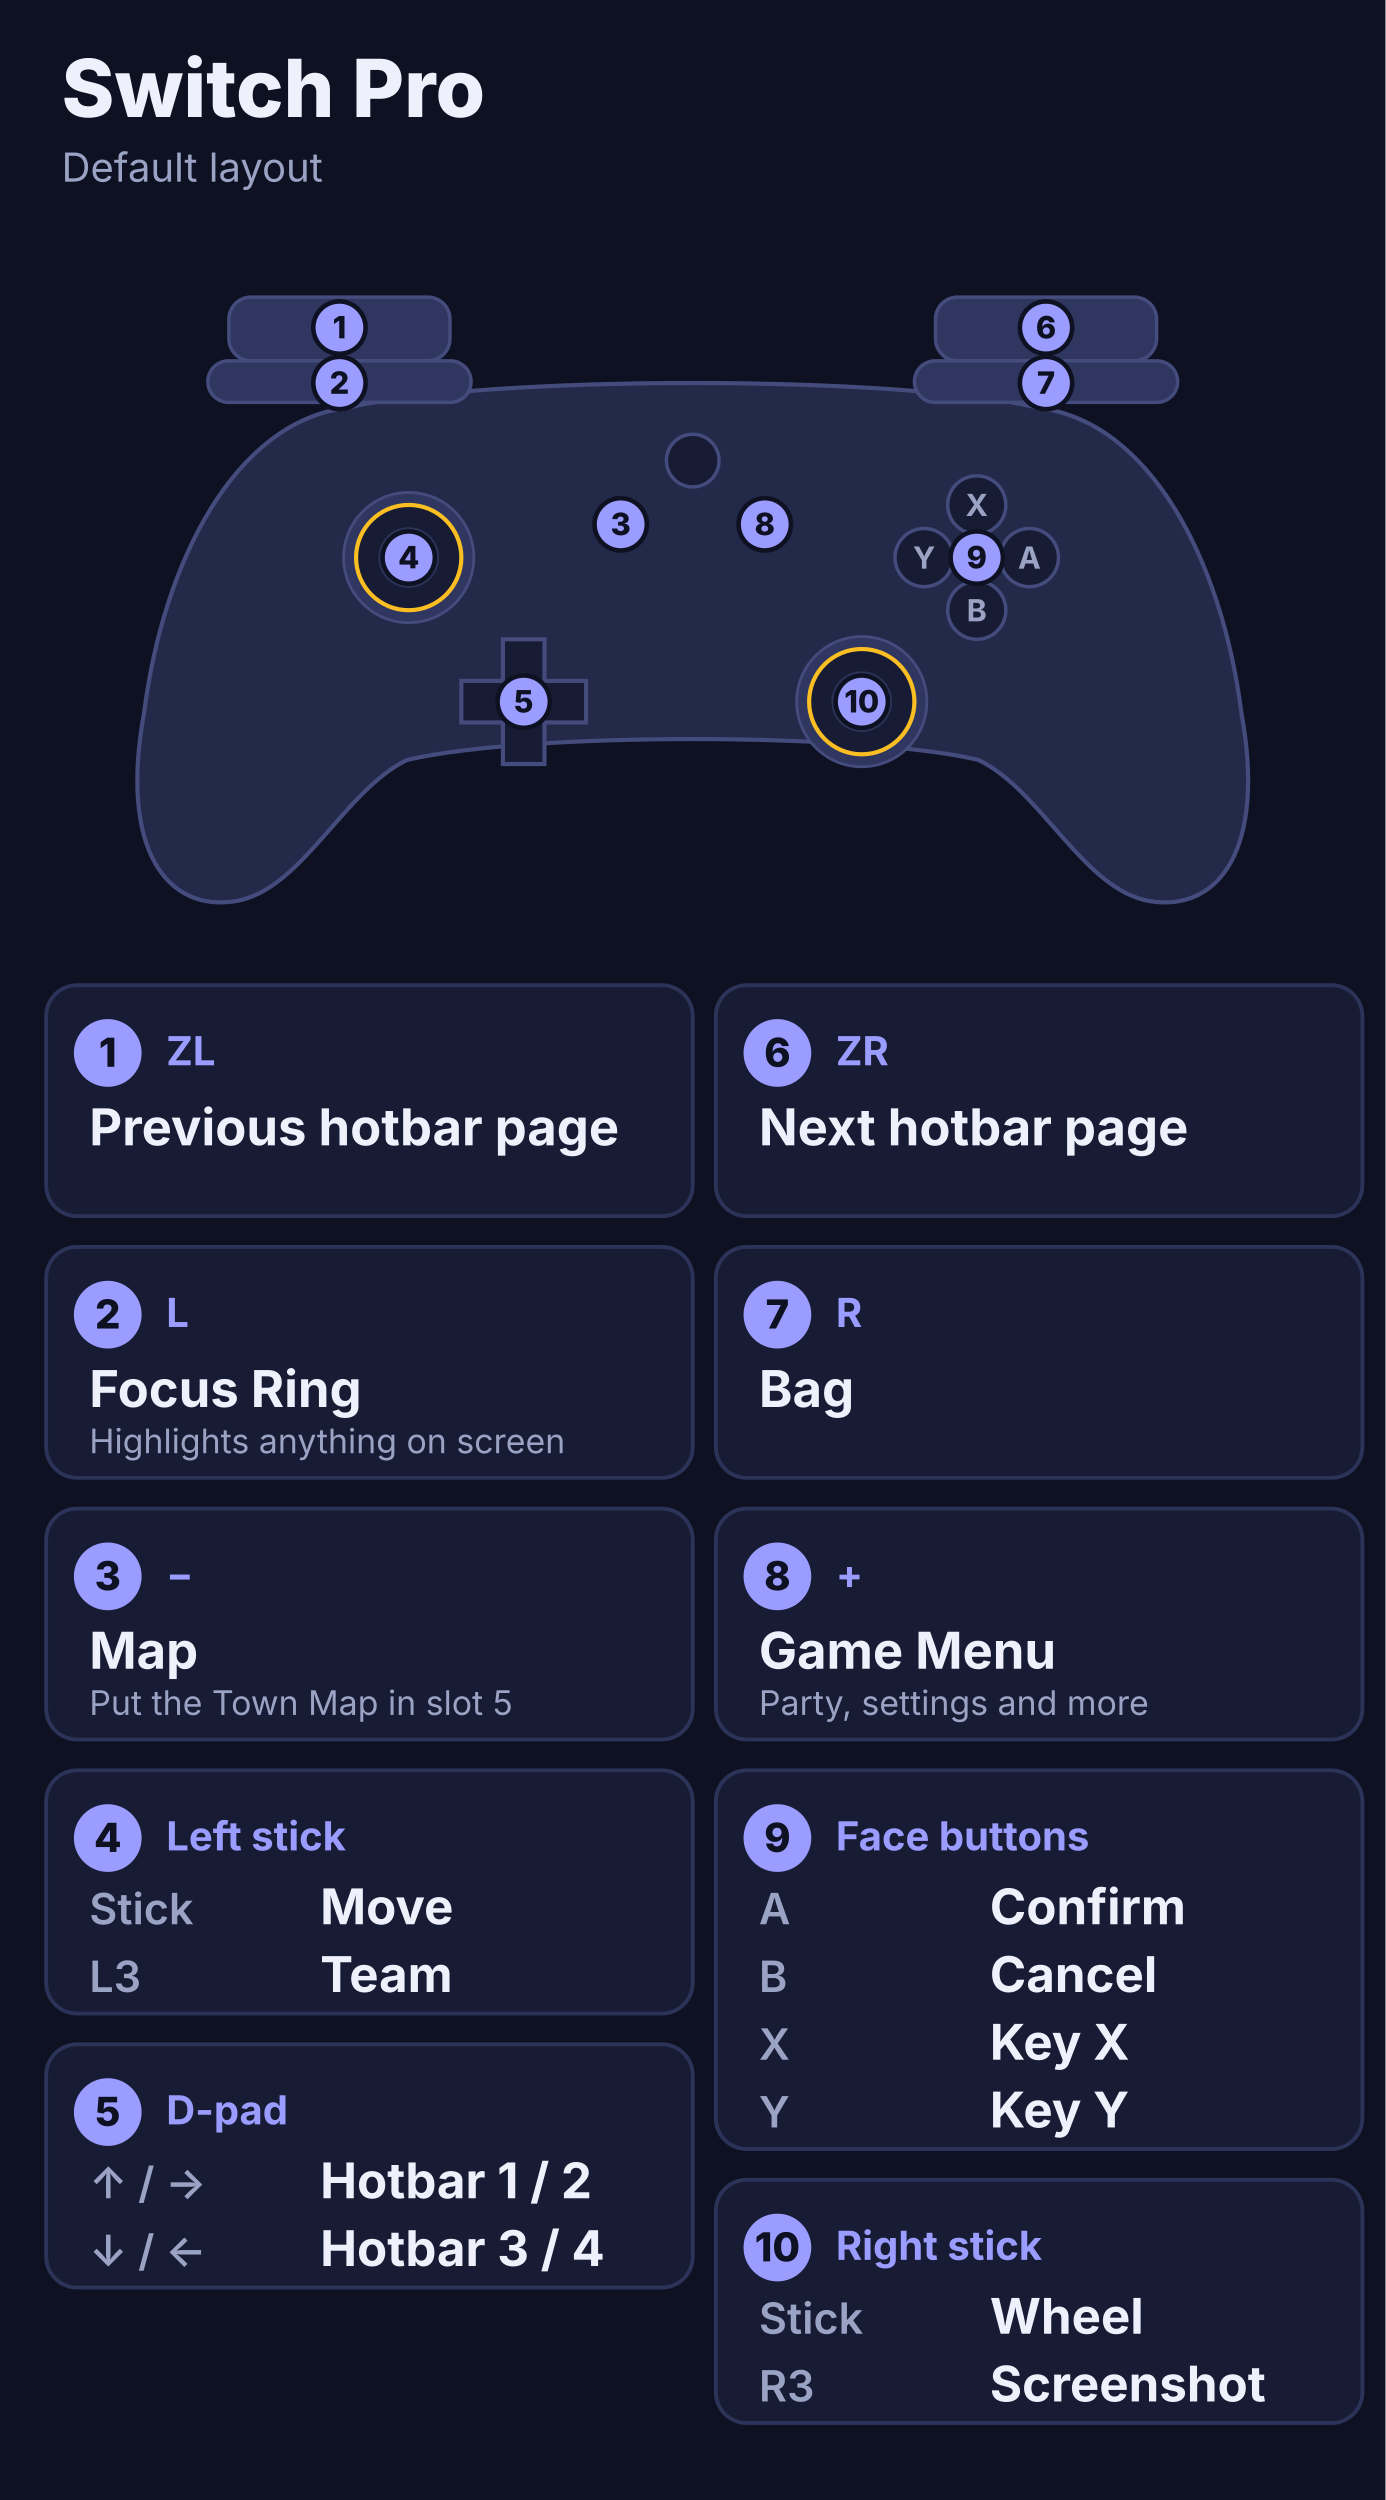
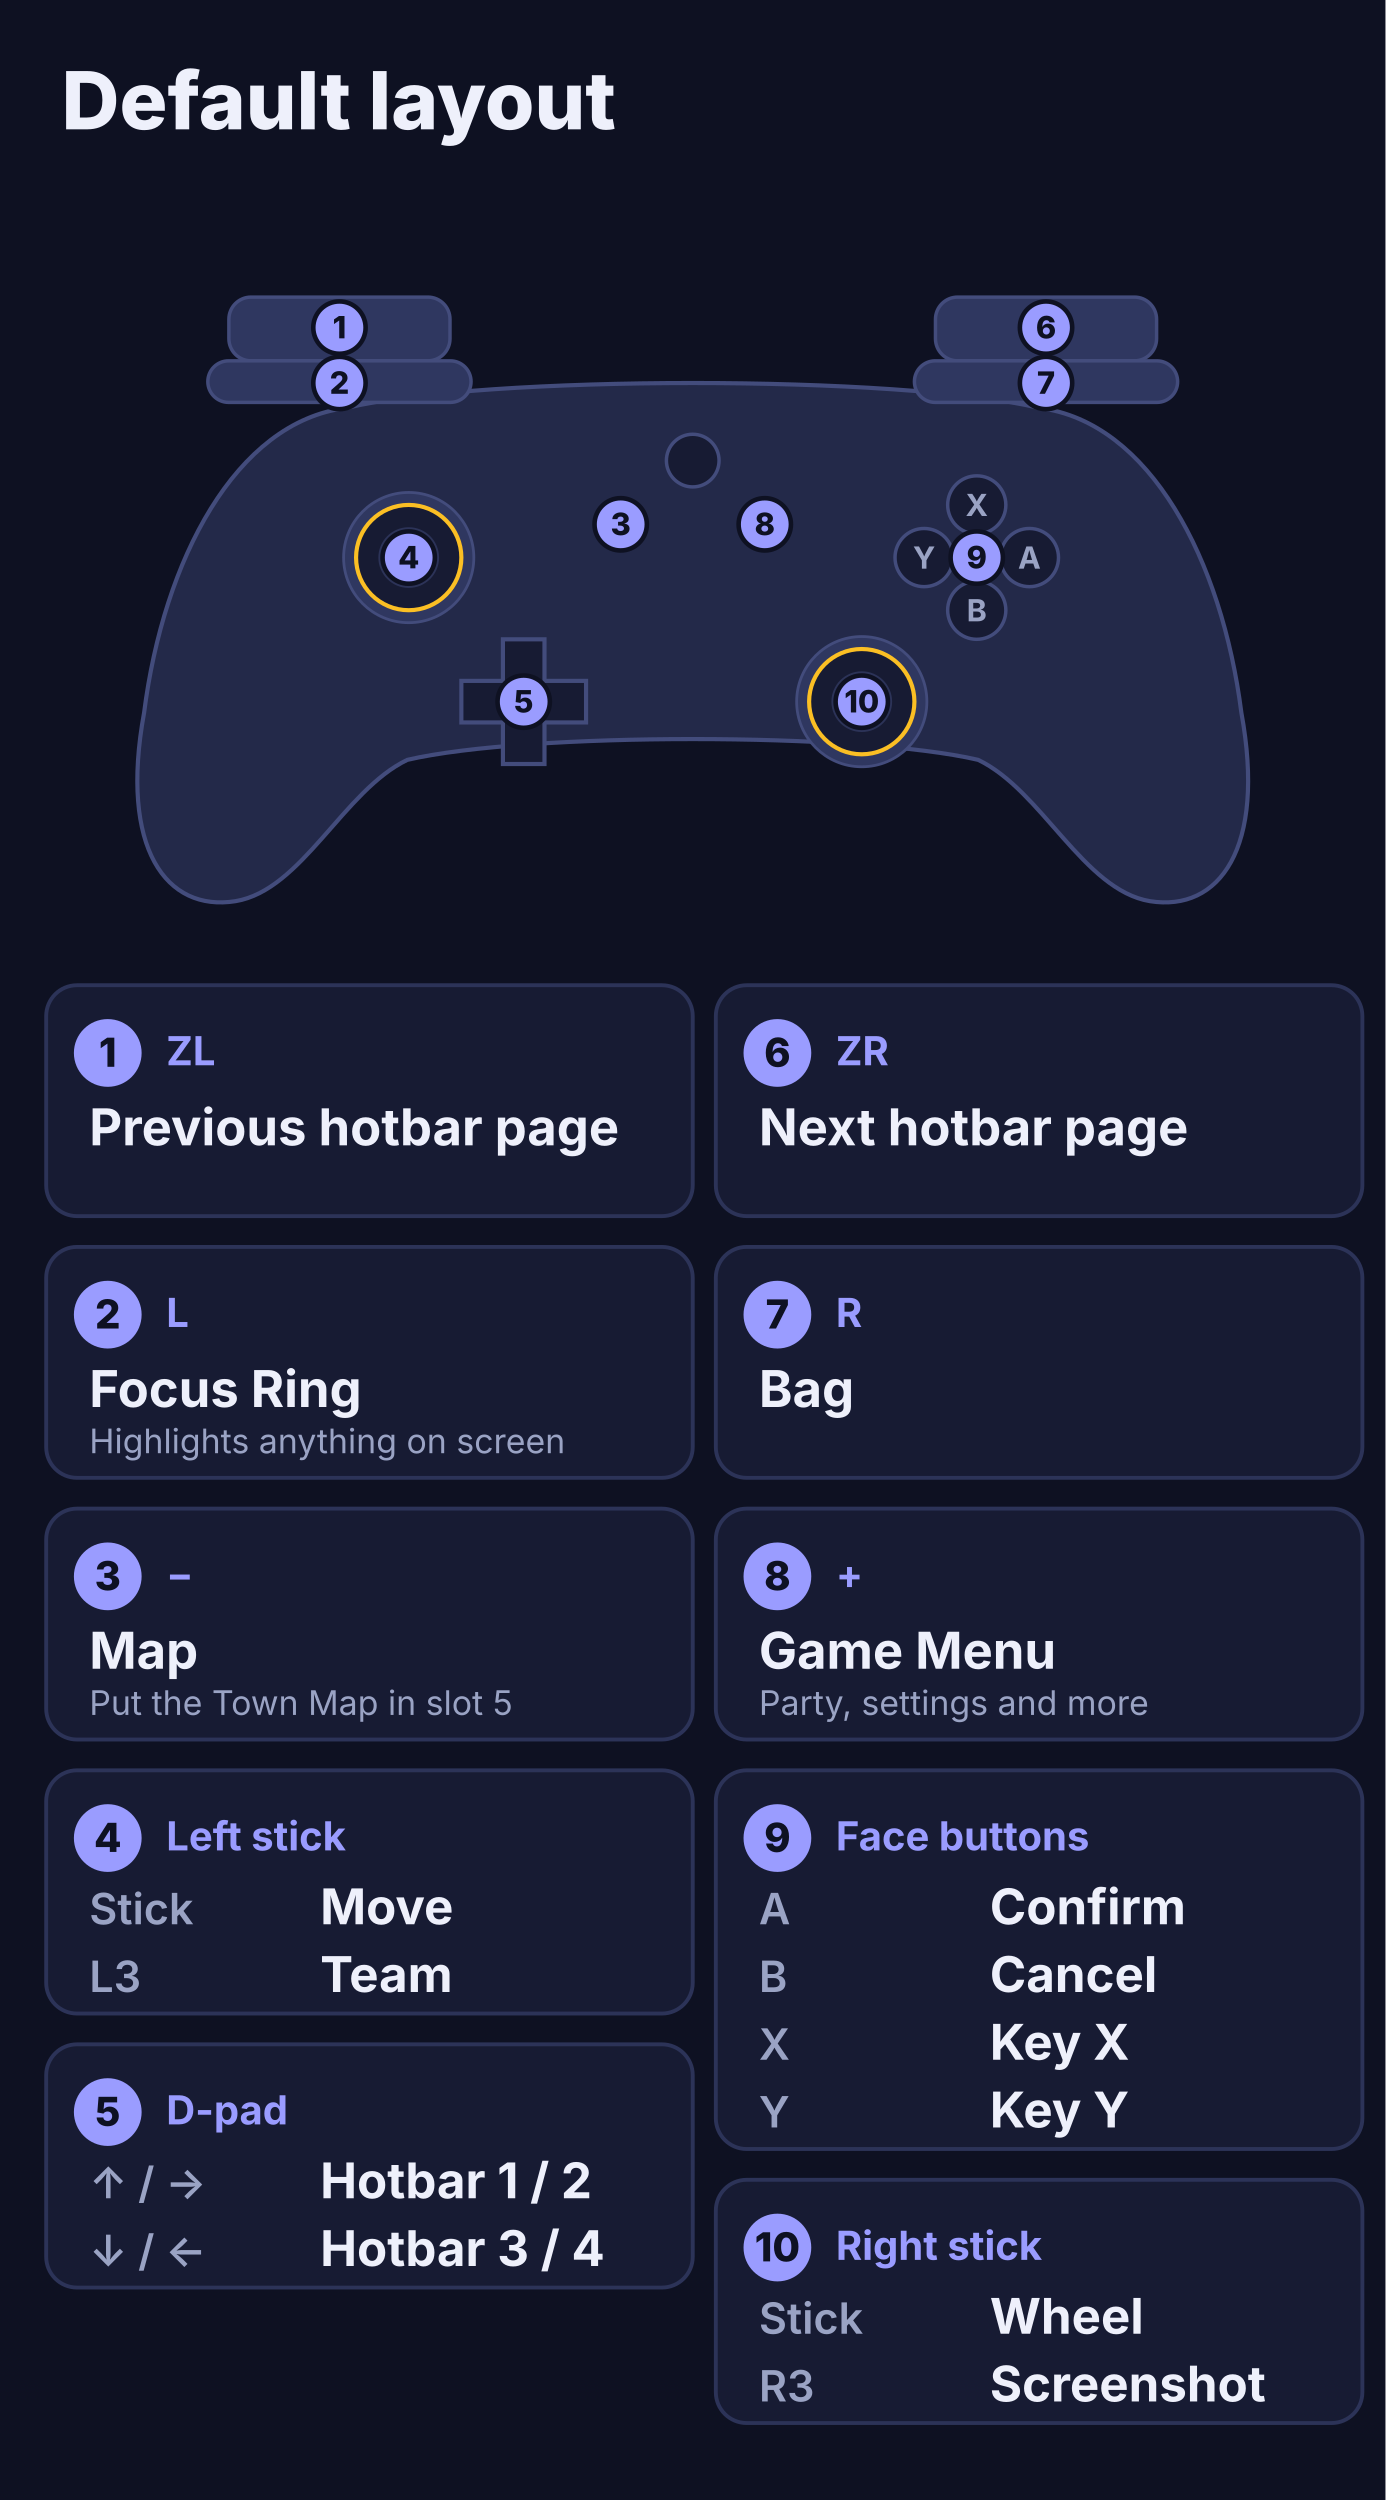
<svg xmlns="http://www.w3.org/2000/svg" viewBox="0 0 900 1624" width="900" height="1624" role="img" aria-labelledby="t d" font-family="'Segoe UI Variable Display','Segoe UI',Inter,'SF Pro Display',-apple-system,'Helvetica Neue',Arial,sans-serif">
  <rect width="900" height="1624" fill="#0e1122" />
-   <text x="40" y="76" font-size="52" font-weight="800" fill="#eef0fb" text-anchor="start">Switch Pro</text>
-   <text x="40" y="118" font-size="26" font-weight="400" fill="#9aa3c4" text-anchor="start">Default layout</text>
+   <text x="40" y="84" font-size="52" font-weight="800" fill="#eef0fb" text-anchor="start">Default layout</text>
  <g transform="translate(450,400) scale(0.9)">
    <path d="M -250,-150 C -150,-174 150,-174 250,-150 C 330,-140 382,-40 396,70 C 414,168 380,214 330,206 C 282,198 252,126 206,104 C 120,84 -120,84 -206,104 C -252,126 -282,198 -330,206 C -380,214 -414,168 -396,70 C -382,-40 -330,-140 -250,-150 Z" fill="#232949" stroke="#434c7c" stroke-width="3" />
    <rect x="-334.8" y="-230" width="159.6" height="46" rx="16" fill="#2f3760" stroke="#434c7c" stroke-width="2.5" />
    <rect x="-350" y="-184" width="190" height="30" rx="15" fill="#2f3760" stroke="#434c7c" stroke-width="2.5" />
    <rect x="175.2" y="-230" width="159.6" height="46" rx="16" fill="#2f3760" stroke="#434c7c" stroke-width="2.5" />
    <rect x="160" y="-184" width="190" height="30" rx="15" fill="#2f3760" stroke="#434c7c" stroke-width="2.5" />
    <path d="M -137,17 h 30 v 30 h 30 v 30 h -30 v 30 h -30 v -30 h -30 v -30 h 30 z" fill="#171b33" stroke="#434c7c" stroke-width="3" />
    <circle cx="-205" cy="-42" r="47" fill="#2f3760" stroke="#434c7c" stroke-width="2" />
    <circle cx="-205" cy="-42" r="38" fill="#171b33" stroke="#fbbf24" stroke-width="3" />
    <circle cx="-205" cy="-42" r="20.9" fill="none" stroke="#2c3358" stroke-width="2" />
    <circle cx="122" cy="62" r="47" fill="#2f3760" stroke="#434c7c" stroke-width="2" />
    <circle cx="122" cy="62" r="38" fill="#171b33" stroke="#fbbf24" stroke-width="3" />
    <circle cx="122" cy="62" r="20.9" fill="none" stroke="#2c3358" stroke-width="2" />
    <circle cx="205" cy="-4" r="21" fill="#171b33" stroke="#434c7c" stroke-width="2.5" />
    <text x="205" y="4" font-size="22" font-weight="700" fill="#9aa3c4" text-anchor="middle">B</text>
    <circle cx="243" cy="-42" r="21" fill="#171b33" stroke="#434c7c" stroke-width="2.5" />
    <text x="243" y="-34" font-size="22" font-weight="700" fill="#9aa3c4" text-anchor="middle">A</text>
    <circle cx="167" cy="-42" r="21" fill="#171b33" stroke="#434c7c" stroke-width="2.5" />
    <text x="167" y="-34" font-size="22" font-weight="700" fill="#9aa3c4" text-anchor="middle">Y</text>
    <circle cx="205" cy="-80" r="21" fill="#171b33" stroke="#434c7c" stroke-width="2.5" />
    <text x="205" y="-72" font-size="22" font-weight="700" fill="#9aa3c4" text-anchor="middle">X</text>
    <rect x="-69" y="-73.5" width="34" height="15" rx="7.5" fill="#fbbf24" stroke="#434c7c" stroke-width="2.5" />
    <rect x="35" y="-73.5" width="34" height="15" rx="7.5" fill="#171b33" stroke="#434c7c" stroke-width="2.5" />
    <circle cx="0" cy="-112" r="19" fill="#171b33" stroke="#434c7c" stroke-width="2.5" />
  </g>
  <circle cx="220.5" cy="212.8" r="17" fill="#9a9cff" stroke="#0e1122" stroke-width="3" />
  <text x="220.5" y="219.8" font-size="20" font-weight="800" fill="#0e1122" text-anchor="middle">1</text>
  <circle cx="220.5" cy="248.8" r="17" fill="#9a9cff" stroke="#0e1122" stroke-width="3" />
  <text x="220.5" y="255.8" font-size="20" font-weight="800" fill="#0e1122" text-anchor="middle">2</text>
  <circle cx="403.2" cy="340.6" r="17" fill="#9a9cff" stroke="#0e1122" stroke-width="3" />
  <text x="403.2" y="347.6" font-size="20" font-weight="800" fill="#0e1122" text-anchor="middle">3</text>
  <circle cx="265.5" cy="362.2" r="17" fill="#9a9cff" stroke="#0e1122" stroke-width="3" />
  <text x="265.5" y="369.2" font-size="20" font-weight="800" fill="#0e1122" text-anchor="middle">4</text>
  <circle cx="340.2" cy="455.8" r="17" fill="#9a9cff" stroke="#0e1122" stroke-width="3" />
  <text x="340.2" y="462.8" font-size="20" font-weight="800" fill="#0e1122" text-anchor="middle">5</text>
  <circle cx="679.5" cy="212.8" r="17" fill="#9a9cff" stroke="#0e1122" stroke-width="3" />
  <text x="679.5" y="219.8" font-size="20" font-weight="800" fill="#0e1122" text-anchor="middle">6</text>
  <circle cx="679.5" cy="248.8" r="17" fill="#9a9cff" stroke="#0e1122" stroke-width="3" />
  <text x="679.5" y="255.8" font-size="20" font-weight="800" fill="#0e1122" text-anchor="middle">7</text>
  <circle cx="496.8" cy="340.6" r="17" fill="#9a9cff" stroke="#0e1122" stroke-width="3" />
  <text x="496.8" y="347.6" font-size="20" font-weight="800" fill="#0e1122" text-anchor="middle">8</text>
  <circle cx="634.5" cy="362.2" r="17" fill="#9a9cff" stroke="#0e1122" stroke-width="3" />
  <text x="634.5" y="369.2" font-size="20" font-weight="800" fill="#0e1122" text-anchor="middle">9</text>
  <circle cx="559.8" cy="455.8" r="17" fill="#9a9cff" stroke="#0e1122" stroke-width="3" />
  <text x="559.8" y="462.8" font-size="20" font-weight="800" fill="#0e1122" text-anchor="middle">10</text>
  <rect x="30" y="640" width="420" height="150" rx="20" fill="#171b33" stroke="#2c3358" stroke-width="2.5" />
  <circle cx="70" cy="684" r="22" fill="#9a9cff" />
  <text x="70" y="693" font-size="26" font-weight="800" fill="#0e1122" text-anchor="middle">1</text>
  <text x="108" y="692" font-size="26" font-weight="700" fill="#9a9cff" text-anchor="start">ZL</text>
  <text x="58" y="744" font-size="33" font-weight="700" fill="#eef0fb" text-anchor="start">Previous hotbar page</text>
  <rect x="30" y="810" width="420" height="150" rx="20" fill="#171b33" stroke="#2c3358" stroke-width="2.5" />
  <circle cx="70" cy="854" r="22" fill="#9a9cff" />
  <text x="70" y="863" font-size="26" font-weight="800" fill="#0e1122" text-anchor="middle">2</text>
  <text x="108" y="862" font-size="26" font-weight="700" fill="#9a9cff" text-anchor="start">L</text>
  <text x="58" y="914" font-size="33" font-weight="700" fill="#eef0fb" text-anchor="start">Focus Ring</text>
  <text x="58" y="944" font-size="22" font-weight="400" fill="#9aa3c4" text-anchor="start">Highlights anything on screen</text>
  <rect x="30" y="980" width="420" height="150" rx="20" fill="#171b33" stroke="#2c3358" stroke-width="2.5" />
  <circle cx="70" cy="1024" r="22" fill="#9a9cff" />
  <text x="70" y="1033" font-size="26" font-weight="800" fill="#0e1122" text-anchor="middle">3</text>
  <text x="108" y="1032" font-size="26" font-weight="700" fill="#9a9cff" text-anchor="start">−</text>
  <text x="58" y="1084" font-size="33" font-weight="700" fill="#eef0fb" text-anchor="start">Map</text>
  <text x="58" y="1114" font-size="22" font-weight="400" fill="#9aa3c4" text-anchor="start">Put the Town Map in slot 5</text>
  <rect x="30" y="1150" width="420" height="158" rx="20" fill="#171b33" stroke="#2c3358" stroke-width="2.5" />
  <circle cx="70" cy="1194" r="22" fill="#9a9cff" />
  <text x="70" y="1203" font-size="26" font-weight="800" fill="#0e1122" text-anchor="middle">4</text>
  <text x="108" y="1202" font-size="26" font-weight="700" fill="#9a9cff" text-anchor="start">Left stick</text>
  <text x="58" y="1250" font-size="28" font-weight="600" fill="#9aa3c4" text-anchor="start">Stick</text>
  <text x="208" y="1250" font-size="32" font-weight="700" fill="#eef0fb" text-anchor="start">Move</text>
  <text x="58" y="1294" font-size="28" font-weight="600" fill="#9aa3c4" text-anchor="start">L3</text>
  <text x="208" y="1294" font-size="32" font-weight="700" fill="#eef0fb" text-anchor="start">Team</text>
  <rect x="30" y="1328" width="420" height="158" rx="20" fill="#171b33" stroke="#2c3358" stroke-width="2.5" />
  <circle cx="70" cy="1372" r="22" fill="#9a9cff" />
  <text x="70" y="1381" font-size="26" font-weight="800" fill="#0e1122" text-anchor="middle">5</text>
  <text x="108" y="1380" font-size="26" font-weight="700" fill="#9a9cff" text-anchor="start">D-pad</text>
  <text x="58" y="1428" font-size="28" font-weight="600" fill="#9aa3c4" text-anchor="start">↑ / →</text>
  <text x="208" y="1428" font-size="32" font-weight="700" fill="#eef0fb" text-anchor="start">Hotbar 1 / 2</text>
  <text x="58" y="1472" font-size="28" font-weight="600" fill="#9aa3c4" text-anchor="start">↓ / ←</text>
  <text x="208" y="1472" font-size="32" font-weight="700" fill="#eef0fb" text-anchor="start">Hotbar 3 / 4</text>
  <rect x="465" y="640" width="420" height="150" rx="20" fill="#171b33" stroke="#2c3358" stroke-width="2.5" />
  <circle cx="505" cy="684" r="22" fill="#9a9cff" />
  <text x="505" y="693" font-size="26" font-weight="800" fill="#0e1122" text-anchor="middle">6</text>
  <text x="543" y="692" font-size="26" font-weight="700" fill="#9a9cff" text-anchor="start">ZR</text>
  <text x="493" y="744" font-size="33" font-weight="700" fill="#eef0fb" text-anchor="start">Next hotbar page</text>
  <rect x="465" y="810" width="420" height="150" rx="20" fill="#171b33" stroke="#2c3358" stroke-width="2.5" />
  <circle cx="505" cy="854" r="22" fill="#9a9cff" />
  <text x="505" y="863" font-size="26" font-weight="800" fill="#0e1122" text-anchor="middle">7</text>
  <text x="543" y="862" font-size="26" font-weight="700" fill="#9a9cff" text-anchor="start">R</text>
  <text x="493" y="914" font-size="33" font-weight="700" fill="#eef0fb" text-anchor="start">Bag</text>
  <rect x="465" y="980" width="420" height="150" rx="20" fill="#171b33" stroke="#2c3358" stroke-width="2.5" />
  <circle cx="505" cy="1024" r="22" fill="#9a9cff" />
  <text x="505" y="1033" font-size="26" font-weight="800" fill="#0e1122" text-anchor="middle">8</text>
  <text x="543" y="1032" font-size="26" font-weight="700" fill="#9a9cff" text-anchor="start">+</text>
  <text x="493" y="1084" font-size="33" font-weight="700" fill="#eef0fb" text-anchor="start">Game Menu</text>
  <text x="493" y="1114" font-size="22" font-weight="400" fill="#9aa3c4" text-anchor="start">Party, settings and more</text>
  <rect x="465" y="1150" width="420" height="246" rx="20" fill="#171b33" stroke="#2c3358" stroke-width="2.5" />
  <circle cx="505" cy="1194" r="22" fill="#9a9cff" />
  <text x="505" y="1203" font-size="26" font-weight="800" fill="#0e1122" text-anchor="middle">9</text>
  <text x="543" y="1202" font-size="26" font-weight="700" fill="#9a9cff" text-anchor="start">Face buttons</text>
  <text x="493" y="1250" font-size="28" font-weight="600" fill="#9aa3c4" text-anchor="start">A</text>
  <text x="643" y="1250" font-size="32" font-weight="700" fill="#eef0fb" text-anchor="start">Confirm</text>
  <text x="493" y="1294" font-size="28" font-weight="600" fill="#9aa3c4" text-anchor="start">B</text>
  <text x="643" y="1294" font-size="32" font-weight="700" fill="#eef0fb" text-anchor="start">Cancel</text>
  <text x="493" y="1338" font-size="28" font-weight="600" fill="#9aa3c4" text-anchor="start">X</text>
  <text x="643" y="1338" font-size="32" font-weight="700" fill="#eef0fb" text-anchor="start">Key X</text>
  <text x="493" y="1382" font-size="28" font-weight="600" fill="#9aa3c4" text-anchor="start">Y</text>
  <text x="643" y="1382" font-size="32" font-weight="700" fill="#eef0fb" text-anchor="start">Key Y</text>
  <rect x="465" y="1416" width="420" height="158" rx="20" fill="#171b33" stroke="#2c3358" stroke-width="2.5" />
  <circle cx="505" cy="1460" r="22" fill="#9a9cff" />
  <text x="505" y="1469" font-size="26" font-weight="800" fill="#0e1122" text-anchor="middle">10</text>
  <text x="543" y="1468" font-size="26" font-weight="700" fill="#9a9cff" text-anchor="start">Right stick</text>
  <text x="493" y="1516" font-size="28" font-weight="600" fill="#9aa3c4" text-anchor="start">Stick</text>
  <text x="643" y="1516" font-size="32" font-weight="700" fill="#eef0fb" text-anchor="start">Wheel</text>
  <text x="493" y="1560" font-size="28" font-weight="600" fill="#9aa3c4" text-anchor="start">R3</text>
  <text x="643" y="1560" font-size="32" font-weight="700" fill="#eef0fb" text-anchor="start">Screenshot</text>
</svg>
